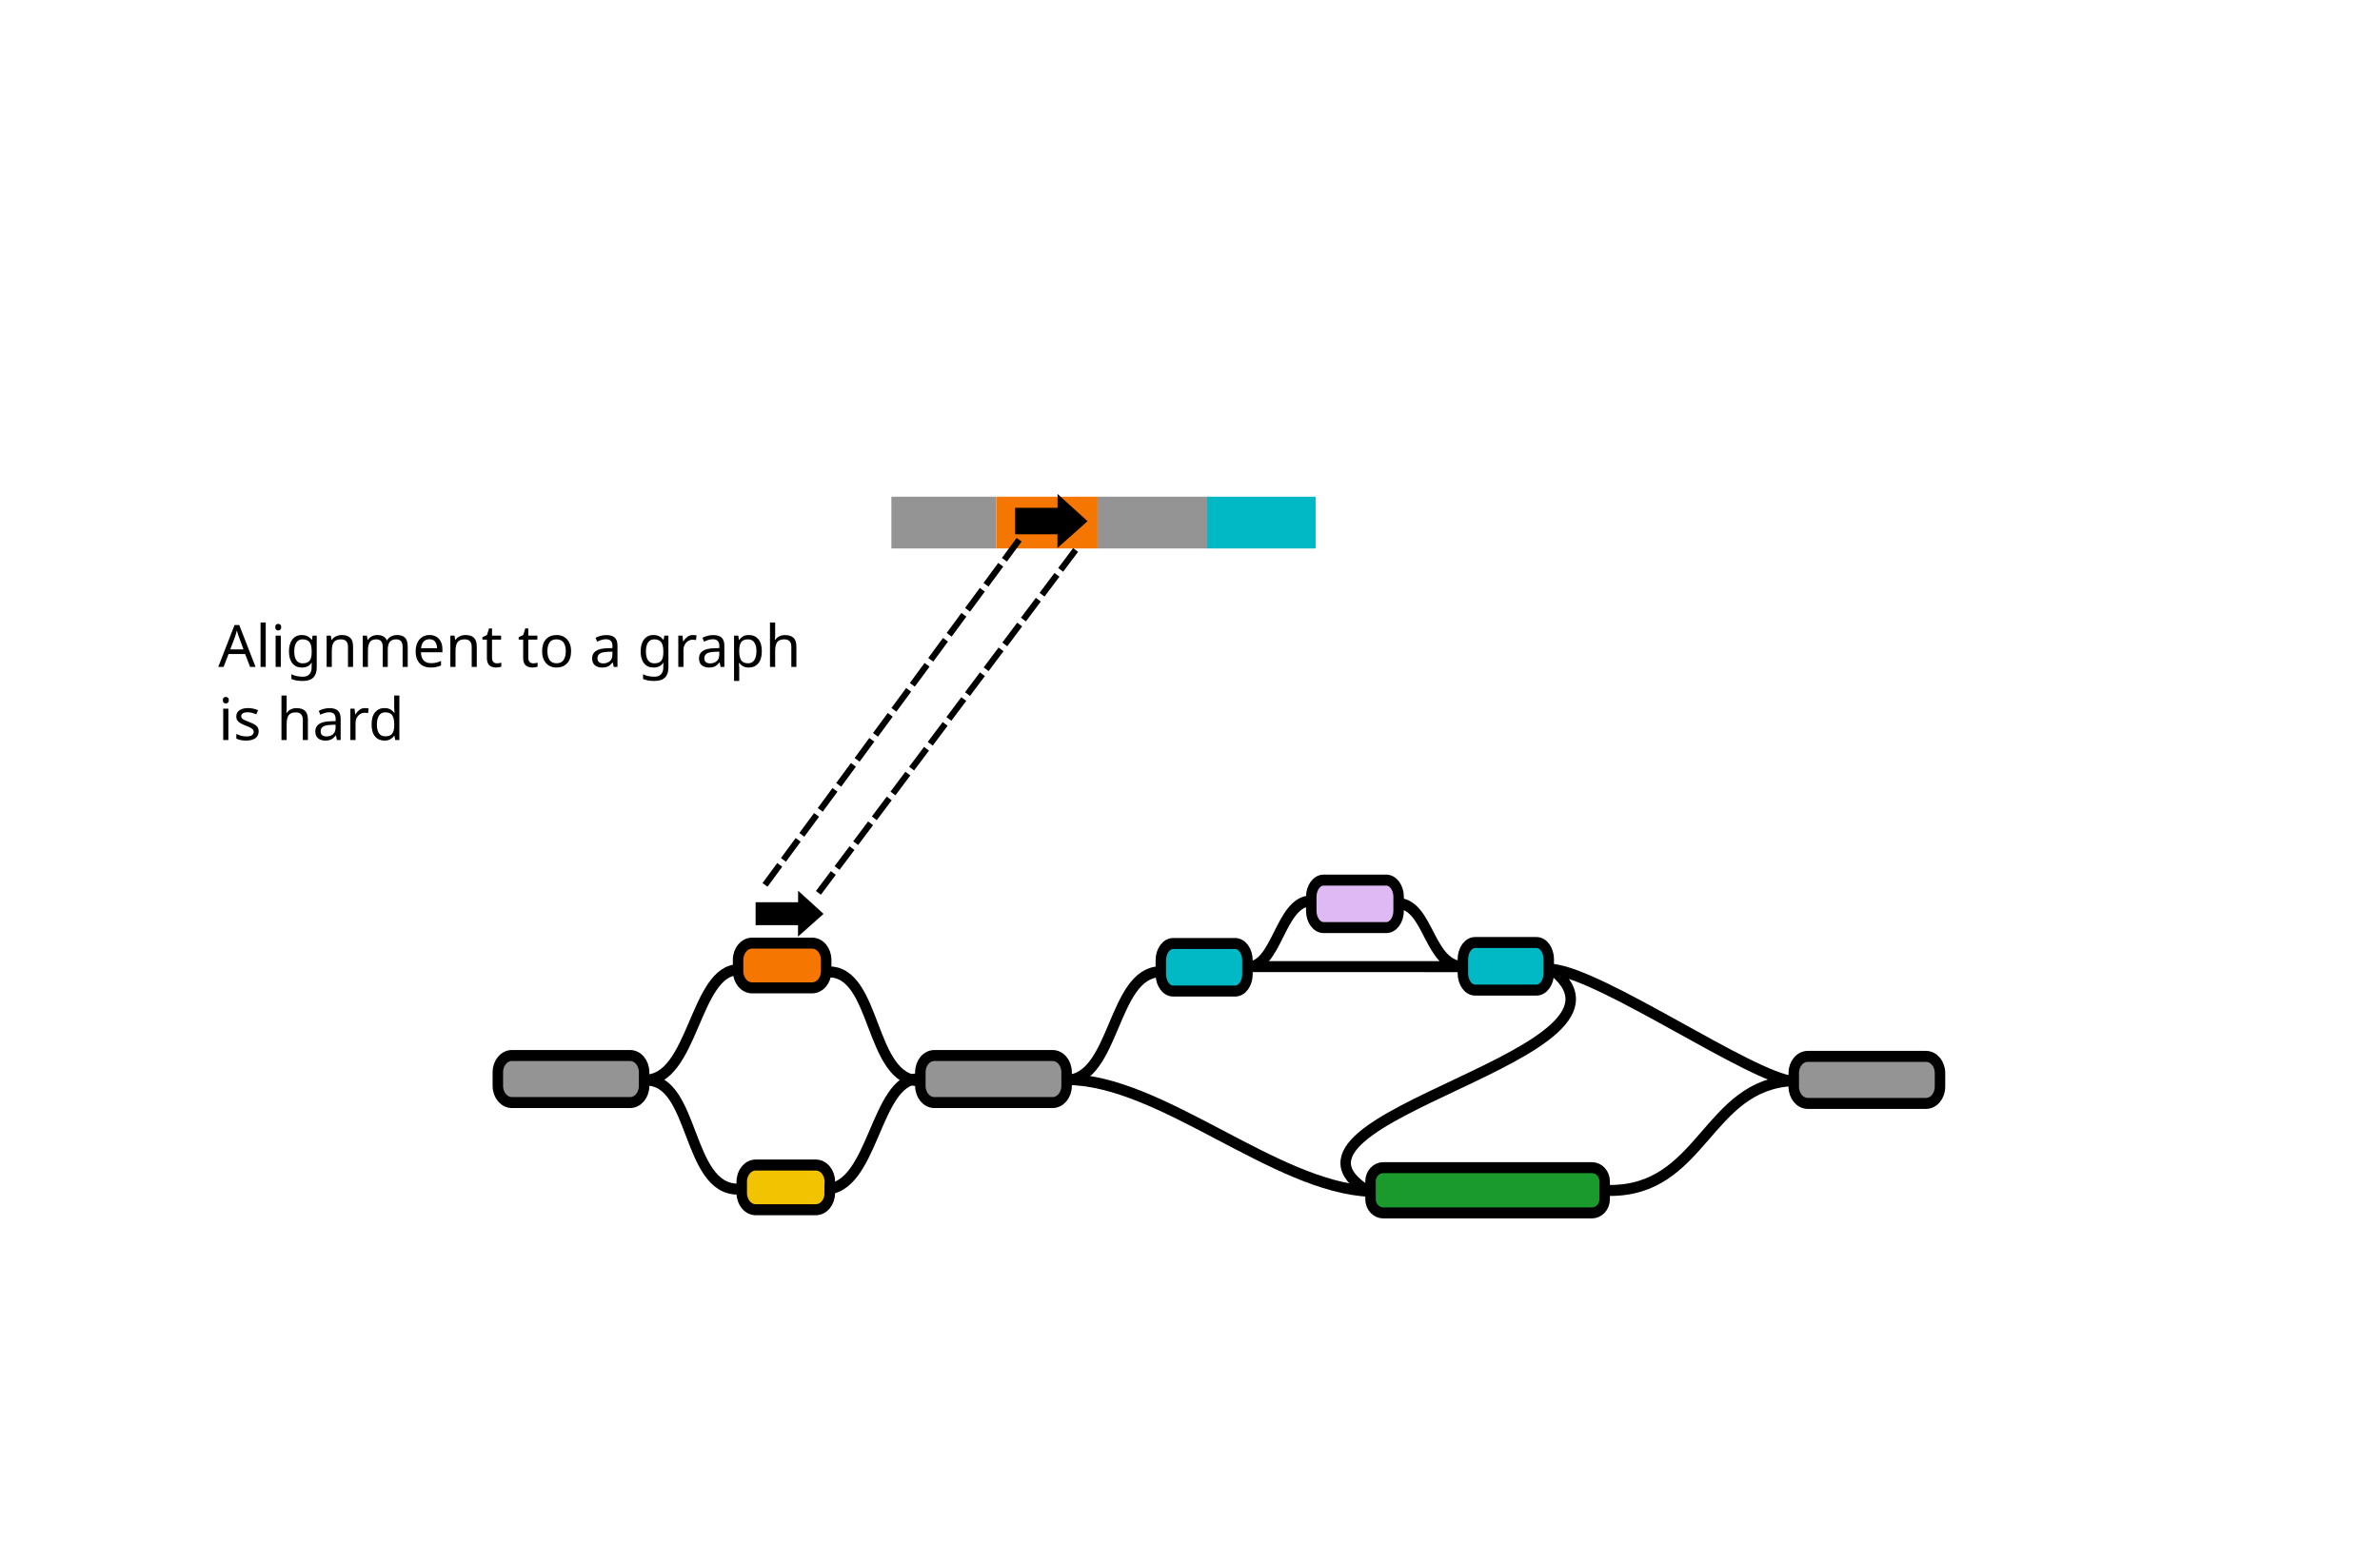
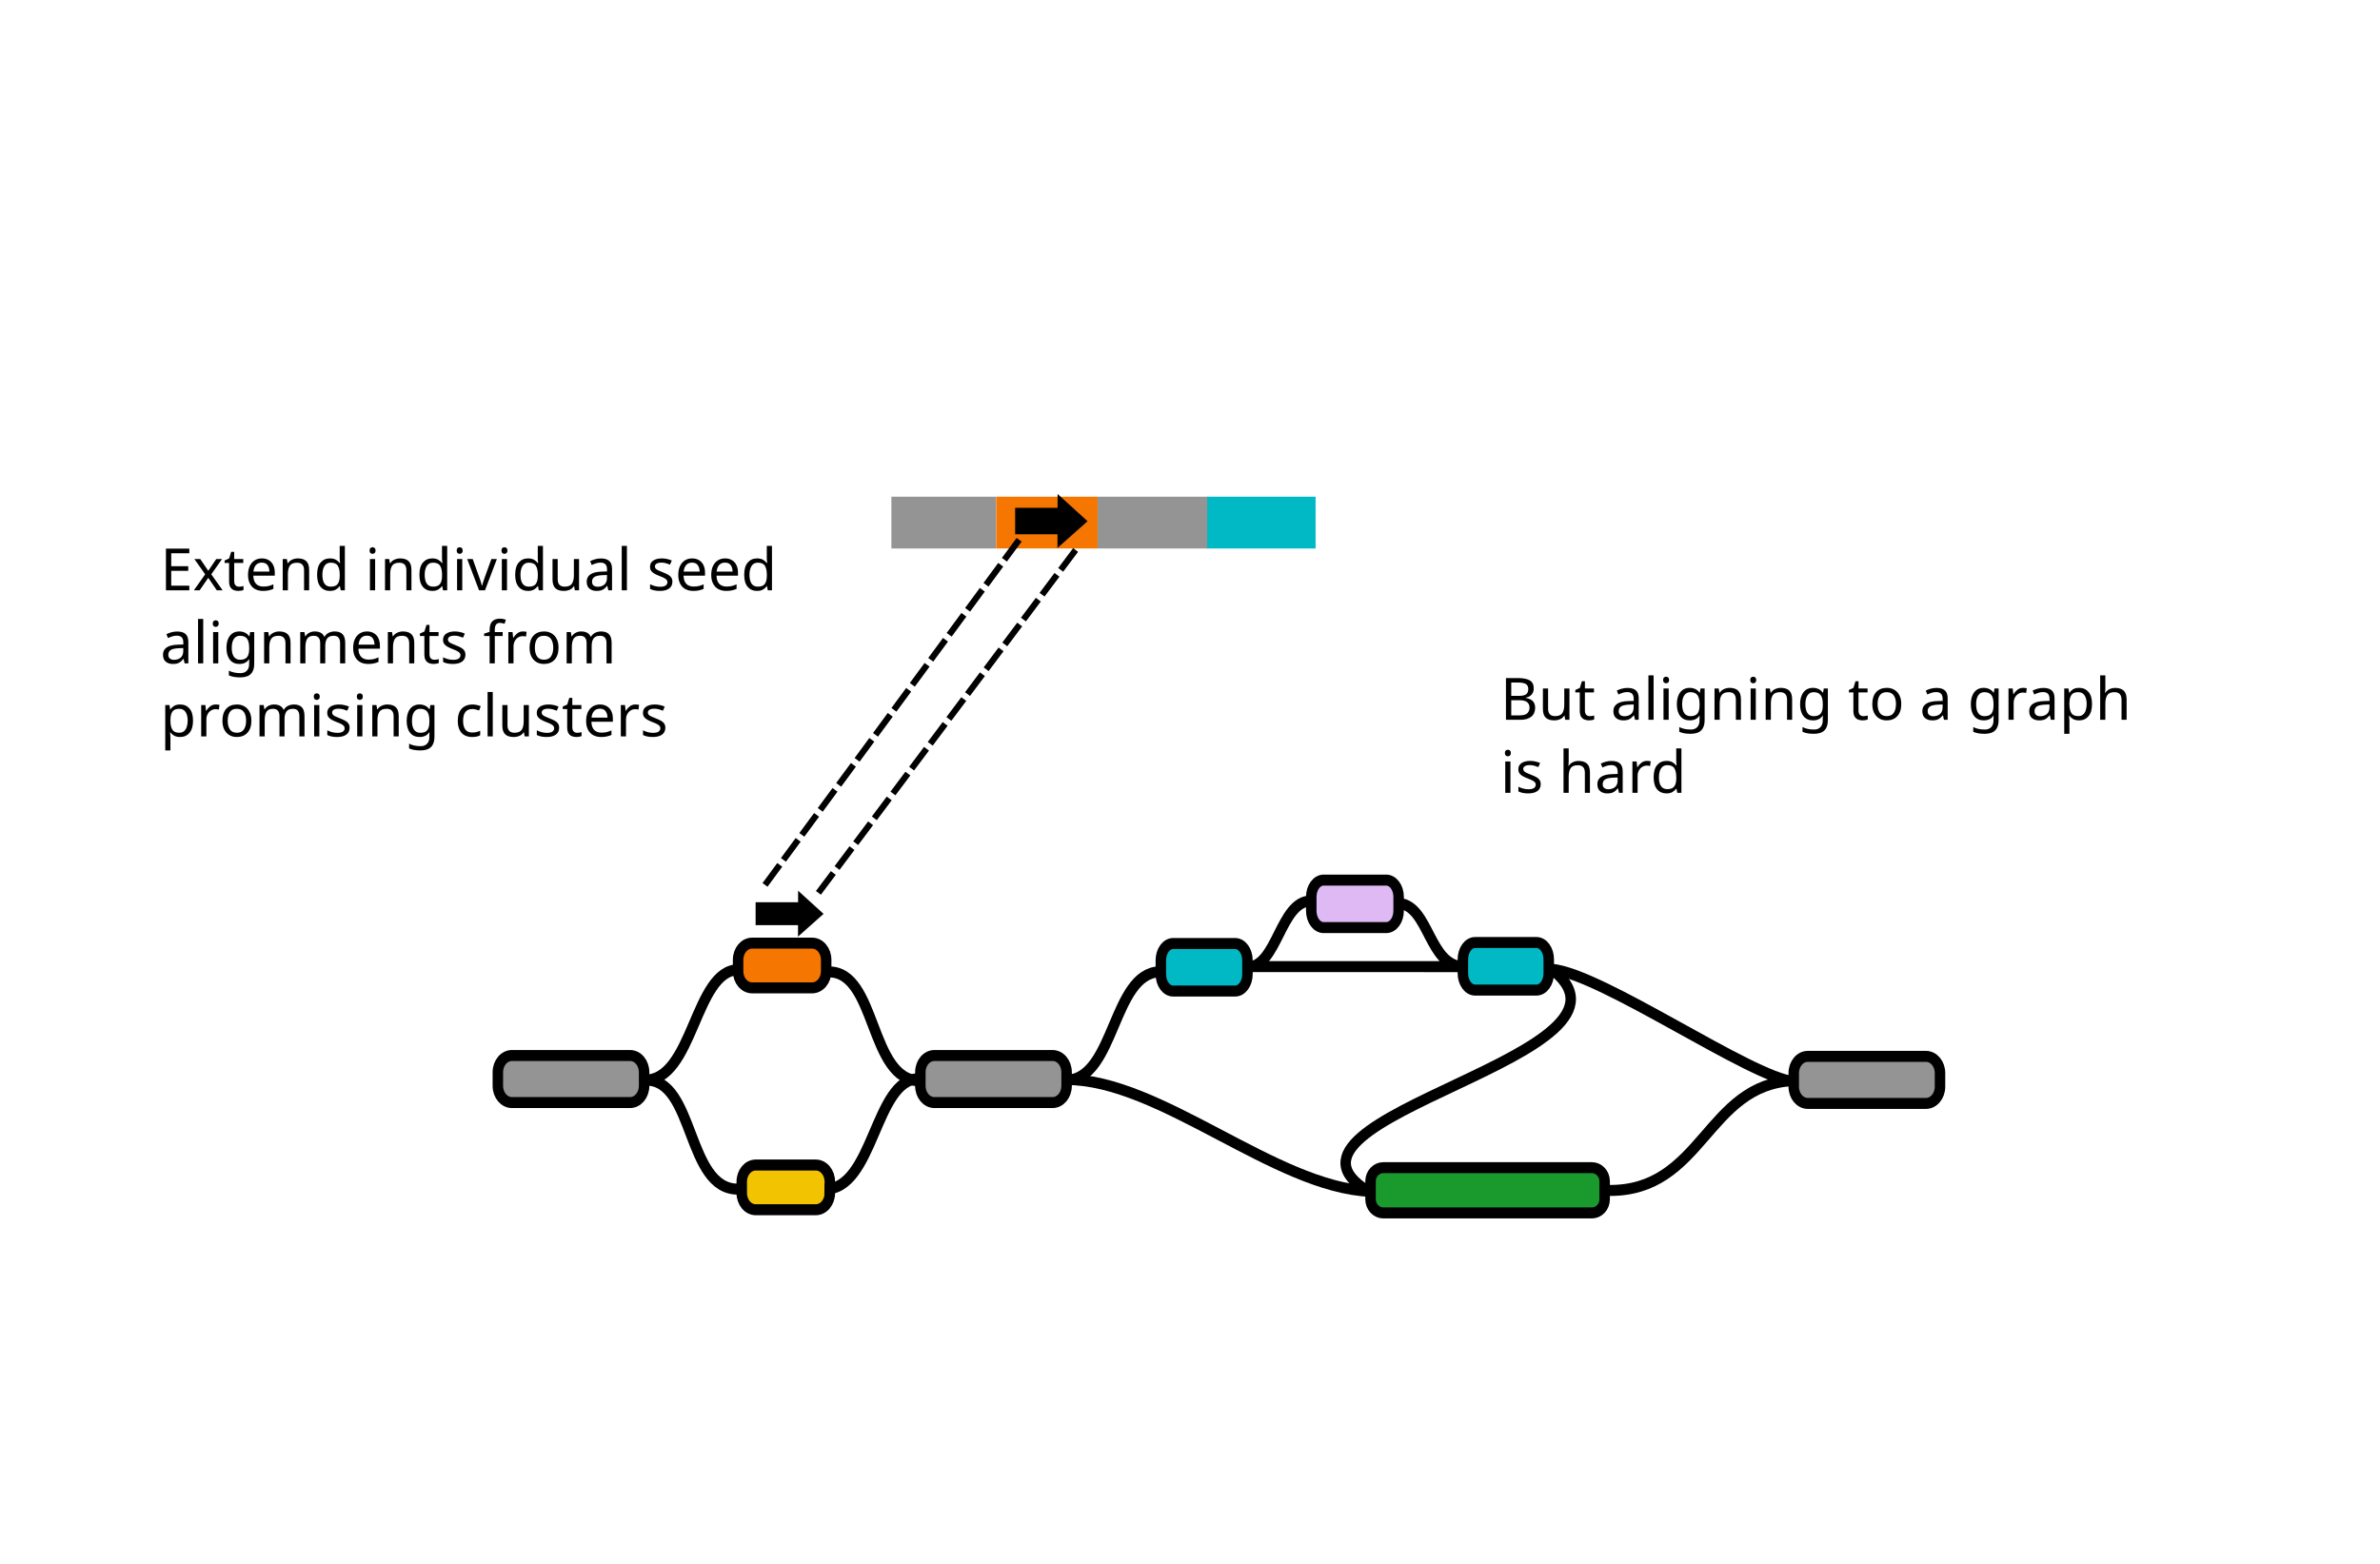
<svg xmlns="http://www.w3.org/2000/svg" width="689.631mm" height="453.047mm" viewBox="0 0 689.631 453.047" version="1.1" id="svg5" xml:space="preserve">
  <defs id="defs2" />
  <g id="layer1" transform="translate(-123.0018,-1393.002)">
    <path d="m 381.289,1536.942 h 30.353 v 14.999 h -30.353 z" style="fill:#949494;fill-opacity:1;fill-rule:evenodd;stroke:none;stroke-width:2.566" id="path1049-9-6" />
    <path d="m 411.671,1536.942 h 29.374 v 14.999 h -29.374 z" style="fill:#f57600;fill-opacity:1;fill-rule:evenodd;stroke:none;stroke-width:2.525" id="path1051-7-7" />
    <path d="m 441.039,1536.942 h 32.101 v 14.999 h -32.101 z" style="fill:#949494;fill-opacity:1;fill-rule:evenodd;stroke:none;stroke-width:2.639" id="path1053-5-5" />
    <path d="m 472.81,1536.942 h 31.4 v 14.999 h -31.4 z" style="fill:#01b8c5;fill-opacity:1;fill-rule:evenodd;stroke:none;stroke-width:2.611" id="path1055-3-3" />
    <g id="g54317">
      <g id="g977-8-1-6-2-9" transform="matrix(2.32858,0,0,2.442497,-496.2862,969.2929)">
        <path d="m 359.543,285.371 h 7.465 c 0.969,0 1.75,0.883 1.75,1.981 v 1.343 c 0,1.098 -0.781,1.981 -1.75,1.981 h -7.465 c -0.969,0 -1.746,-0.883 -1.746,-1.981 v -1.343 c 0,-1.098 0.777,-1.981 1.746,-1.981 z" style="fill:#f57600;fill-opacity:1;fill-rule:nonzero;stroke:#000000;stroke-width:1.304;stroke-linecap:butt;stroke-linejoin:miter;stroke-miterlimit:4;stroke-dasharray:none;stroke-opacity:1" id="path979-5-8-5-5-6" />
      </g>
      <g id="g981-0-3-4-4-9" transform="matrix(2.32858,0,0,2.442497,-496.2862,969.2929)">
        <path d="m 411.941,285.414 h 7.704 c 0.851,0 1.535,0.891 1.535,1.992 v 1.657 c 0,1.101 -0.684,1.992 -1.535,1.992 h -7.704 c -0.851,0 -1.539,-0.891 -1.539,-1.992 v -1.657 c 0,-1.101 0.688,-1.992 1.539,-1.992 z" style="fill:#01b8c5;fill-opacity:1;fill-rule:nonzero;stroke:#000000;stroke-width:1.304;stroke-linecap:butt;stroke-linejoin:miter;stroke-miterlimit:4;stroke-dasharray:none;stroke-opacity:1" id="path983-9-4-2-0-3" />
      </g>
      <g id="g985-6-2-2-5-3" transform="matrix(2.32858,0,0,2.442497,-496.2862,969.2929)">
        <path d="m 430.668,277.891 h 7.773 c 0.86,0 1.551,0.886 1.551,1.992 v 1.652 c 0,1.106 -0.691,1.992 -1.551,1.992 h -7.773 c -0.859,0 -1.547,-0.886 -1.547,-1.992 v -1.652 c 0,-1.106 0.688,-1.992 1.547,-1.992 z" style="fill:#dfb9f4;fill-opacity:1;fill-rule:nonzero;stroke:#000000;stroke-width:1.304;stroke-linecap:butt;stroke-linejoin:miter;stroke-miterlimit:4;stroke-dasharray:none;stroke-opacity:1" id="path987-3-2-1-9-8" />
      </g>
      <g id="g989-8-4-7-4-0" transform="matrix(2.32858,0,0,2.442497,-496.2862,969.2929)">
        <path d="m 449.512,285.297 h 7.636 c 0.844,0 1.524,0.891 1.524,1.996 v 1.652 c 0,1.106 -0.68,1.996 -1.524,1.996 h -7.636 c -0.844,0 -1.524,-0.89 -1.524,-1.996 v -1.652 c 0,-1.105 0.68,-1.996 1.524,-1.996 z" style="fill:#01b8c5;fill-opacity:1;fill-rule:nonzero;stroke:#000000;stroke-width:1.304;stroke-linecap:butt;stroke-linejoin:miter;stroke-miterlimit:4;stroke-dasharray:none;stroke-opacity:1" id="path991-5-51-2-6-5" />
      </g>
      <g id="g993-6-7-4-9-6" transform="matrix(2.32858,0,0,2.442497,-496.2862,969.2929)">
        <path d="m 438.086,312.008 h 25.953 c 0.879,0 1.59,0.719 1.59,1.617 v 2.137 c 0,0.894 -0.711,1.617 -1.59,1.617 h -25.953 c -0.879,0 -1.59,-0.723 -1.59,-1.617 v -2.137 c 0,-0.898 0.711,-1.617 1.59,-1.617 z" style="fill:#1a992d;fill-opacity:1;fill-rule:nonzero;stroke:#000000;stroke-width:1.304;stroke-linecap:butt;stroke-linejoin:miter;stroke-miterlimit:4;stroke-dasharray:none;stroke-opacity:1" id="path995-1-5-1-2-6" />
      </g>
      <g id="g997-1-7-6-2-4" transform="matrix(2.32858,0,0,2.442497,-496.2862,969.2929)">
        <path d="m 329.652,298.703 h 14.7 c 0.968,0 1.75,0.883 1.75,1.981 v 1.621 c 0,1.097 -0.782,1.98 -1.75,1.98 h -14.7 c -0.968,0 -1.75,-0.883 -1.75,-1.98 v -1.621 c 0,-1.098 0.782,-1.981 1.75,-1.981 z" style="fill:#949494;fill-opacity:1;fill-rule:nonzero;stroke:#000000;stroke-width:1.304;stroke-linecap:butt;stroke-linejoin:miter;stroke-miterlimit:4;stroke-dasharray:none;stroke-opacity:1" id="path999-5-1-5-4-0" />
      </g>
      <g id="g1001-9-6-7-7-0" transform="matrix(2.32858,0,0,2.442497,-496.2862,969.2929)">
        <path d="m 382.227,298.703 h 14.699 c 0.969,0 1.75,0.883 1.75,1.981 v 1.621 c 0,1.097 -0.781,1.98 -1.75,1.98 h -14.699 c -0.969,0 -1.75,-0.883 -1.75,-1.98 v -1.621 c 0,-1.098 0.781,-1.981 1.75,-1.981 z" style="fill:#949494;fill-opacity:1;fill-rule:nonzero;stroke:#000000;stroke-width:1.304;stroke-linecap:butt;stroke-linejoin:miter;stroke-miterlimit:4;stroke-dasharray:none;stroke-opacity:1" id="path1003-8-9-8-7-4" />
      </g>
      <g id="g1005-4-8-5-5-6" transform="matrix(2.32858,0,0,2.442497,-496.2862,969.2929)">
        <path d="m 490.91,298.805 h 14.699 c 0.969,0 1.75,0.883 1.75,1.98 v 1.617 c 0,1.102 -0.781,1.985 -1.75,1.985 H 490.91 c -0.969,0 -1.75,-0.883 -1.75,-1.985 v -1.617 c 0,-1.097 0.781,-1.98 1.75,-1.98 z" style="fill:#949494;fill-opacity:1;fill-rule:nonzero;stroke:#000000;stroke-width:1.304;stroke-linecap:butt;stroke-linejoin:miter;stroke-miterlimit:4;stroke-dasharray:none;stroke-opacity:1" id="path1007-8-1-9-4-2" />
      </g>
      <g id="g1009-1-3-2-8-6" transform="matrix(2.32858,0,0,2.442497,-496.2862,969.2929)">
        <path d="m 346.117,301.617 c 6.121,0.156 6.258,-13.094 11.727,-13.086" style="fill:none;stroke:#000000;stroke-width:1.304;stroke-linecap:butt;stroke-linejoin:miter;stroke-miterlimit:4;stroke-dasharray:none;stroke-opacity:1" id="path1011-0-33-7-1-7" />
      </g>
      <g id="g1013-3-7-3-2-5" transform="matrix(2.32858,0,0,2.442497,-496.2862,969.2929)">
        <path d="m 369.055,288.785 c 6.047,-0.086 5.023,12.942 11.41,12.926" style="fill:none;stroke:#000000;stroke-width:1.304;stroke-linecap:butt;stroke-linejoin:miter;stroke-miterlimit:4;stroke-dasharray:none;stroke-opacity:1" id="path1015-0-9-6-8-6" />
      </g>
      <g id="g1021-4-8-4-9-9" transform="matrix(2.32858,0,0,2.442497,-496.2862,969.2929)">
        <path d="m 398.703,301.645 c 5.985,-0.215 5.699,-12.715 11.555,-12.875" style="fill:none;stroke:#000000;stroke-width:1.304;stroke-linecap:butt;stroke-linejoin:miter;stroke-miterlimit:4;stroke-dasharray:none;stroke-opacity:1" id="path1023-4-6-7-3-8" />
      </g>
      <g id="g1025-4-7-9-6-7" transform="matrix(2.32858,0,0,2.442497,-496.2862,969.2929)">
        <path d="m 421.156,288.152 26.922,0.008 c -4.316,-0.031 -4.277,-7.144 -7.996,-7.504" style="fill:none;stroke:#000000;stroke-width:1.304;stroke-linecap:butt;stroke-linejoin:miter;stroke-miterlimit:4;stroke-dasharray:none;stroke-opacity:1" id="path1027-4-0-7-8-2" />
      </g>
      <g id="g1029-7-4-2-0-8" transform="matrix(2.32858,0,0,2.442497,-496.2862,969.2929)">
        <path d="m 429.059,280.367 c -3.793,0.024 -4.196,7.871 -7.852,7.828" style="fill:none;stroke:#000000;stroke-width:1.304;stroke-linecap:butt;stroke-linejoin:miter;stroke-miterlimit:4;stroke-dasharray:none;stroke-opacity:1" id="path1031-6-8-2-2-2" />
      </g>
      <g id="g1033-3-48-1-1-9" transform="matrix(2.32858,0,0,2.442497,-496.2862,969.2929)">
        <path d="m 458.734,288.234 c 14.875,10.379 -37.89,17.688 -22.48,26.621" style="fill:none;stroke:#000000;stroke-width:1.304;stroke-linecap:butt;stroke-linejoin:miter;stroke-miterlimit:4;stroke-dasharray:none;stroke-opacity:1" id="path1035-1-16-6-0-9" />
      </g>
      <g id="g1037-7-8-3-5-6" transform="matrix(2.32858,0,0,2.442497,-496.2862,969.2929)">
        <path d="m 459.047,288.473 c 6.223,0.511 24.855,12.894 30.137,13.324" style="fill:none;stroke:#000000;stroke-width:1.304;stroke-linecap:butt;stroke-linejoin:miter;stroke-miterlimit:4;stroke-dasharray:none;stroke-opacity:1" id="path1039-5-5-0-1-0" />
      </g>
      <g id="g1041-9-2-2-1-2" transform="matrix(2.32858,0,0,2.442497,-496.2862,969.2929)">
        <path d="m 466.094,314.711 c 11.75,0.164 12.176,-12.609 23.054,-13.031" style="fill:none;stroke:#000000;stroke-width:1.304;stroke-linecap:butt;stroke-linejoin:miter;stroke-miterlimit:4;stroke-dasharray:none;stroke-opacity:1" id="path1043-6-1-1-0-7" />
      </g>
      <g id="g1045-2-9-5-8-6" transform="matrix(2.32858,0,0,2.442497,-496.2862,969.2929)">
        <path d="m 436.449,314.816 c -11.875,-0.476 -26.09,-13.281 -37.804,-13.265" style="fill:none;stroke:#000000;stroke-width:1.304;stroke-linecap:butt;stroke-linejoin:miter;stroke-miterlimit:4;stroke-dasharray:none;stroke-opacity:1" id="path1047-1-9-6-5-1" />
      </g>
      <g id="g977-3-1-6-7-6-5-0-3" transform="matrix(2.32858,0,0,2.442497,-495.226,1033.591)" style="fill:#f2c300;fill-opacity:1">
        <path d="m 359.543,285.371 h 7.465 c 0.969,0 1.75,0.883 1.75,1.981 v 1.343 c 0,1.098 -0.781,1.981 -1.75,1.981 h -7.465 c -0.969,0 -1.746,-0.883 -1.746,-1.981 v -1.343 c 0,-1.098 0.777,-1.981 1.746,-1.981 z" style="fill:#f2c300;fill-opacity:1;fill-rule:nonzero;stroke:#000000;stroke-width:1.304;stroke-linecap:butt;stroke-linejoin:miter;stroke-miterlimit:4;stroke-dasharray:none;stroke-opacity:1" id="path979-6-0-7-8-0-0-6-2" />
      </g>
      <g id="g1009-0-1-3-5-64-0-4-1" transform="matrix(2.32858,0,0,2.442497,-444.0632,1000.884)">
        <path d="m 346.117,301.617 c 6.121,0.156 6.258,-13.094 11.727,-13.086" style="fill:none;stroke:#000000;stroke-width:1.304;stroke-linecap:butt;stroke-linejoin:miter;stroke-miterlimit:4;stroke-dasharray:none;stroke-opacity:1" id="path1011-6-5-6-7-9-3-6-5" />
      </g>
      <g id="g1013-2-9-5-4-9-4-2-9" transform="matrix(2.32858,0,0,2.442497,-549.1387,1000.665)">
        <path d="m 369.055,288.785 c 6.047,-0.086 5.023,12.942 11.41,12.926" style="fill:none;stroke:#000000;stroke-width:1.304;stroke-linecap:butt;stroke-linejoin:miter;stroke-miterlimit:4;stroke-dasharray:none;stroke-opacity:1" id="path1015-6-7-6-1-0-6-5-9" />
      </g>
    </g>
    <path d="m 429.989,1537.372 -0.009,3.332 h -12.288 v 6.592 h 12.272 l -0.009,3.302 7.368,-6.565 z" style="fill:#000000;fill-opacity:1;fill-rule:evenodd;stroke:#000000;stroke-width:1.079;stroke-linecap:butt;stroke-linejoin:miter;stroke-miterlimit:4;stroke-dasharray:none;stroke-opacity:1" id="path1071-4-9" />
    <path d="m 354.284,1651.163 -0.016,3.329 h -12.29 v 6.602 h 12.272 l -0.009,3.292 7.368,-6.556 z" style="fill:#000000;fill-opacity:1;fill-rule:evenodd;stroke:#000000;stroke-width:0.037;stroke-linecap:butt;stroke-linejoin:miter;stroke-miterlimit:4;stroke-dasharray:none;stroke-opacity:1" id="path1107-5-6" />
    <path style="fill:#60637a;fill-opacity:0.982;stroke:#000000;stroke-width:1.8;stroke-dasharray:7.2, 1.8;stroke-dashoffset:0;stroke-opacity:1" d="m 418.309,1549.413 -74.295,100.913" id="path3430-9" />
    <path style="fill:#60637a;fill-opacity:0.982;stroke:#000000;stroke-width:1.8;stroke-dasharray:7.2, 1.8;stroke-dashoffset:0;stroke-opacity:1" d="m 434.67,1552.38 -74.818,99.747" id="path3430-7-28" />
-     <text xml:space="preserve" style="font-style:normal;font-variant:normal;font-weight:normal;font-stretch:normal;font-size:16.933px;font-family:sans-serif;-inkscape-font-specification:'sans-serif, Normal';font-variant-ligatures:normal;font-variant-caps:normal;font-variant-numeric:normal;font-variant-east-asian:normal;fill:#000000;stroke-width:1.4;stroke-dasharray:none" x="186.242" y="1586.274" id="text250-67-3-0-2">
-       <tspan style="font-style:normal;font-variant:normal;font-weight:normal;font-stretch:normal;font-size:16.933px;font-family:sans-serif;-inkscape-font-specification:'sans-serif, Normal';font-variant-ligatures:normal;font-variant-caps:normal;font-variant-numeric:normal;font-variant-east-asian:normal;stroke-width:1.4;stroke-dasharray:none" x="186.242" y="1586.274" id="tspan1748">Alignment to a graph</tspan>
-       <tspan style="font-style:normal;font-variant:normal;font-weight:normal;font-stretch:normal;font-size:16.933px;font-family:sans-serif;-inkscape-font-specification:'sans-serif, Normal';font-variant-ligatures:normal;font-variant-caps:normal;font-variant-numeric:normal;font-variant-east-asian:normal;stroke-width:1.4;stroke-dasharray:none" x="186.242" y="1607.441" id="tspan3188">is hard</tspan>
+     <text xml:space="preserve" style="font-style:normal;font-variant:normal;font-weight:normal;font-stretch:normal;font-size:16.933px;font-family:sans-serif;-inkscape-font-specification:'sans-serif, Normal';font-variant-ligatures:normal;font-variant-caps:normal;font-variant-numeric:normal;font-variant-east-asian:normal;fill:#000000;stroke-width:1.4;stroke-dasharray:none" x="169.451" y="1564.07" id="text250-67-3-0-2">
+       <tspan style="font-style:normal;font-variant:normal;font-weight:normal;font-stretch:normal;font-size:16.933px;font-family:sans-serif;-inkscape-font-specification:'sans-serif, Normal';font-variant-ligatures:normal;font-variant-caps:normal;font-variant-numeric:normal;font-variant-east-asian:normal;stroke-width:1.4;stroke-dasharray:none" x="169.451" y="1564.07" id="tspan3188">Extend individual seed</tspan>
+       <tspan style="font-style:normal;font-variant:normal;font-weight:normal;font-stretch:normal;font-size:16.933px;font-family:sans-serif;-inkscape-font-specification:'sans-serif, Normal';font-variant-ligatures:normal;font-variant-caps:normal;font-variant-numeric:normal;font-variant-east-asian:normal;stroke-width:1.4;stroke-dasharray:none" x="169.451" y="1585.236" id="tspan4016">alignments from </tspan>
+       <tspan style="font-style:normal;font-variant:normal;font-weight:normal;font-stretch:normal;font-size:16.933px;font-family:sans-serif;-inkscape-font-specification:'sans-serif, Normal';font-variant-ligatures:normal;font-variant-caps:normal;font-variant-numeric:normal;font-variant-east-asian:normal;stroke-width:1.4;stroke-dasharray:none" x="169.451" y="1606.403" id="tspan4018">promising clusters</tspan>
+     </text>
+     <text xml:space="preserve" style="font-style:normal;font-variant:normal;font-weight:normal;font-stretch:normal;font-size:16.933px;font-family:sans-serif;-inkscape-font-specification:'sans-serif, Normal';font-variant-ligatures:normal;font-variant-caps:normal;font-variant-numeric:normal;font-variant-east-asian:normal;fill:#000000;stroke-width:1.4;stroke-dasharray:none" x="557.729" y="1601.583" id="text250-67-3-0-2-3">
+       <tspan style="font-style:normal;font-variant:normal;font-weight:normal;font-stretch:normal;font-size:16.933px;font-family:sans-serif;-inkscape-font-specification:'sans-serif, Normal';font-variant-ligatures:normal;font-variant-caps:normal;font-variant-numeric:normal;font-variant-east-asian:normal;stroke-width:1.4;stroke-dasharray:none" x="557.729" y="1601.583" id="tspan4018-5">But aligning to a graph</tspan>
+       <tspan style="font-style:normal;font-variant:normal;font-weight:normal;font-stretch:normal;font-size:16.933px;font-family:sans-serif;-inkscape-font-specification:'sans-serif, Normal';font-variant-ligatures:normal;font-variant-caps:normal;font-variant-numeric:normal;font-variant-east-asian:normal;stroke-width:1.4;stroke-dasharray:none" x="557.729" y="1622.75" id="tspan442">is hard</tspan>
    </text>
  </g>
</svg>
